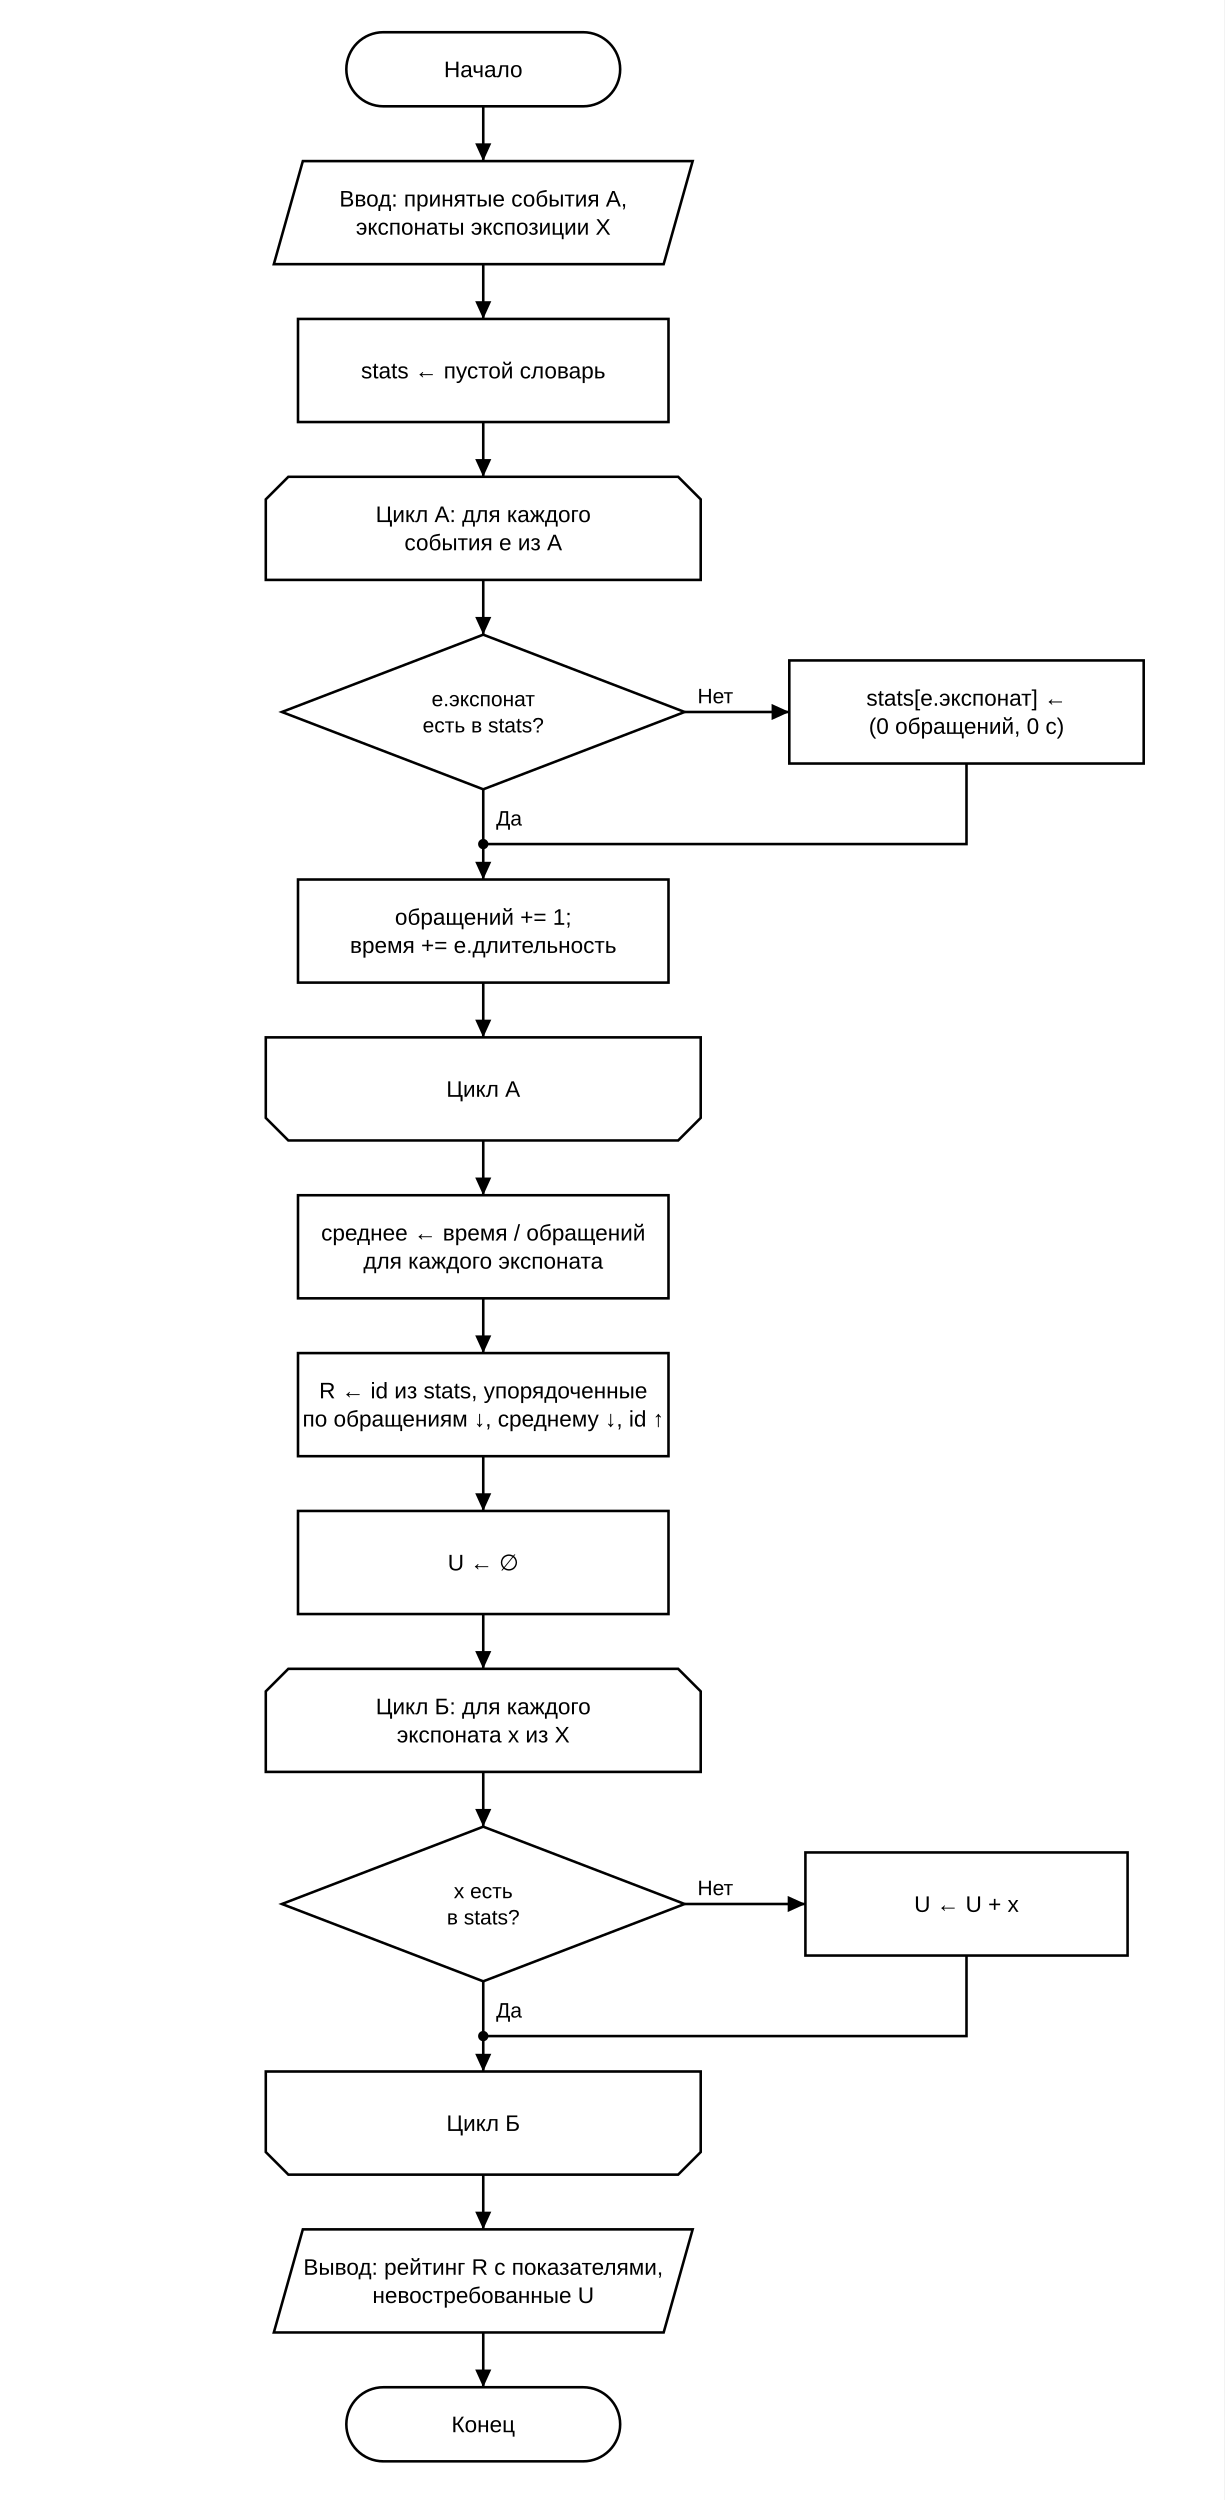
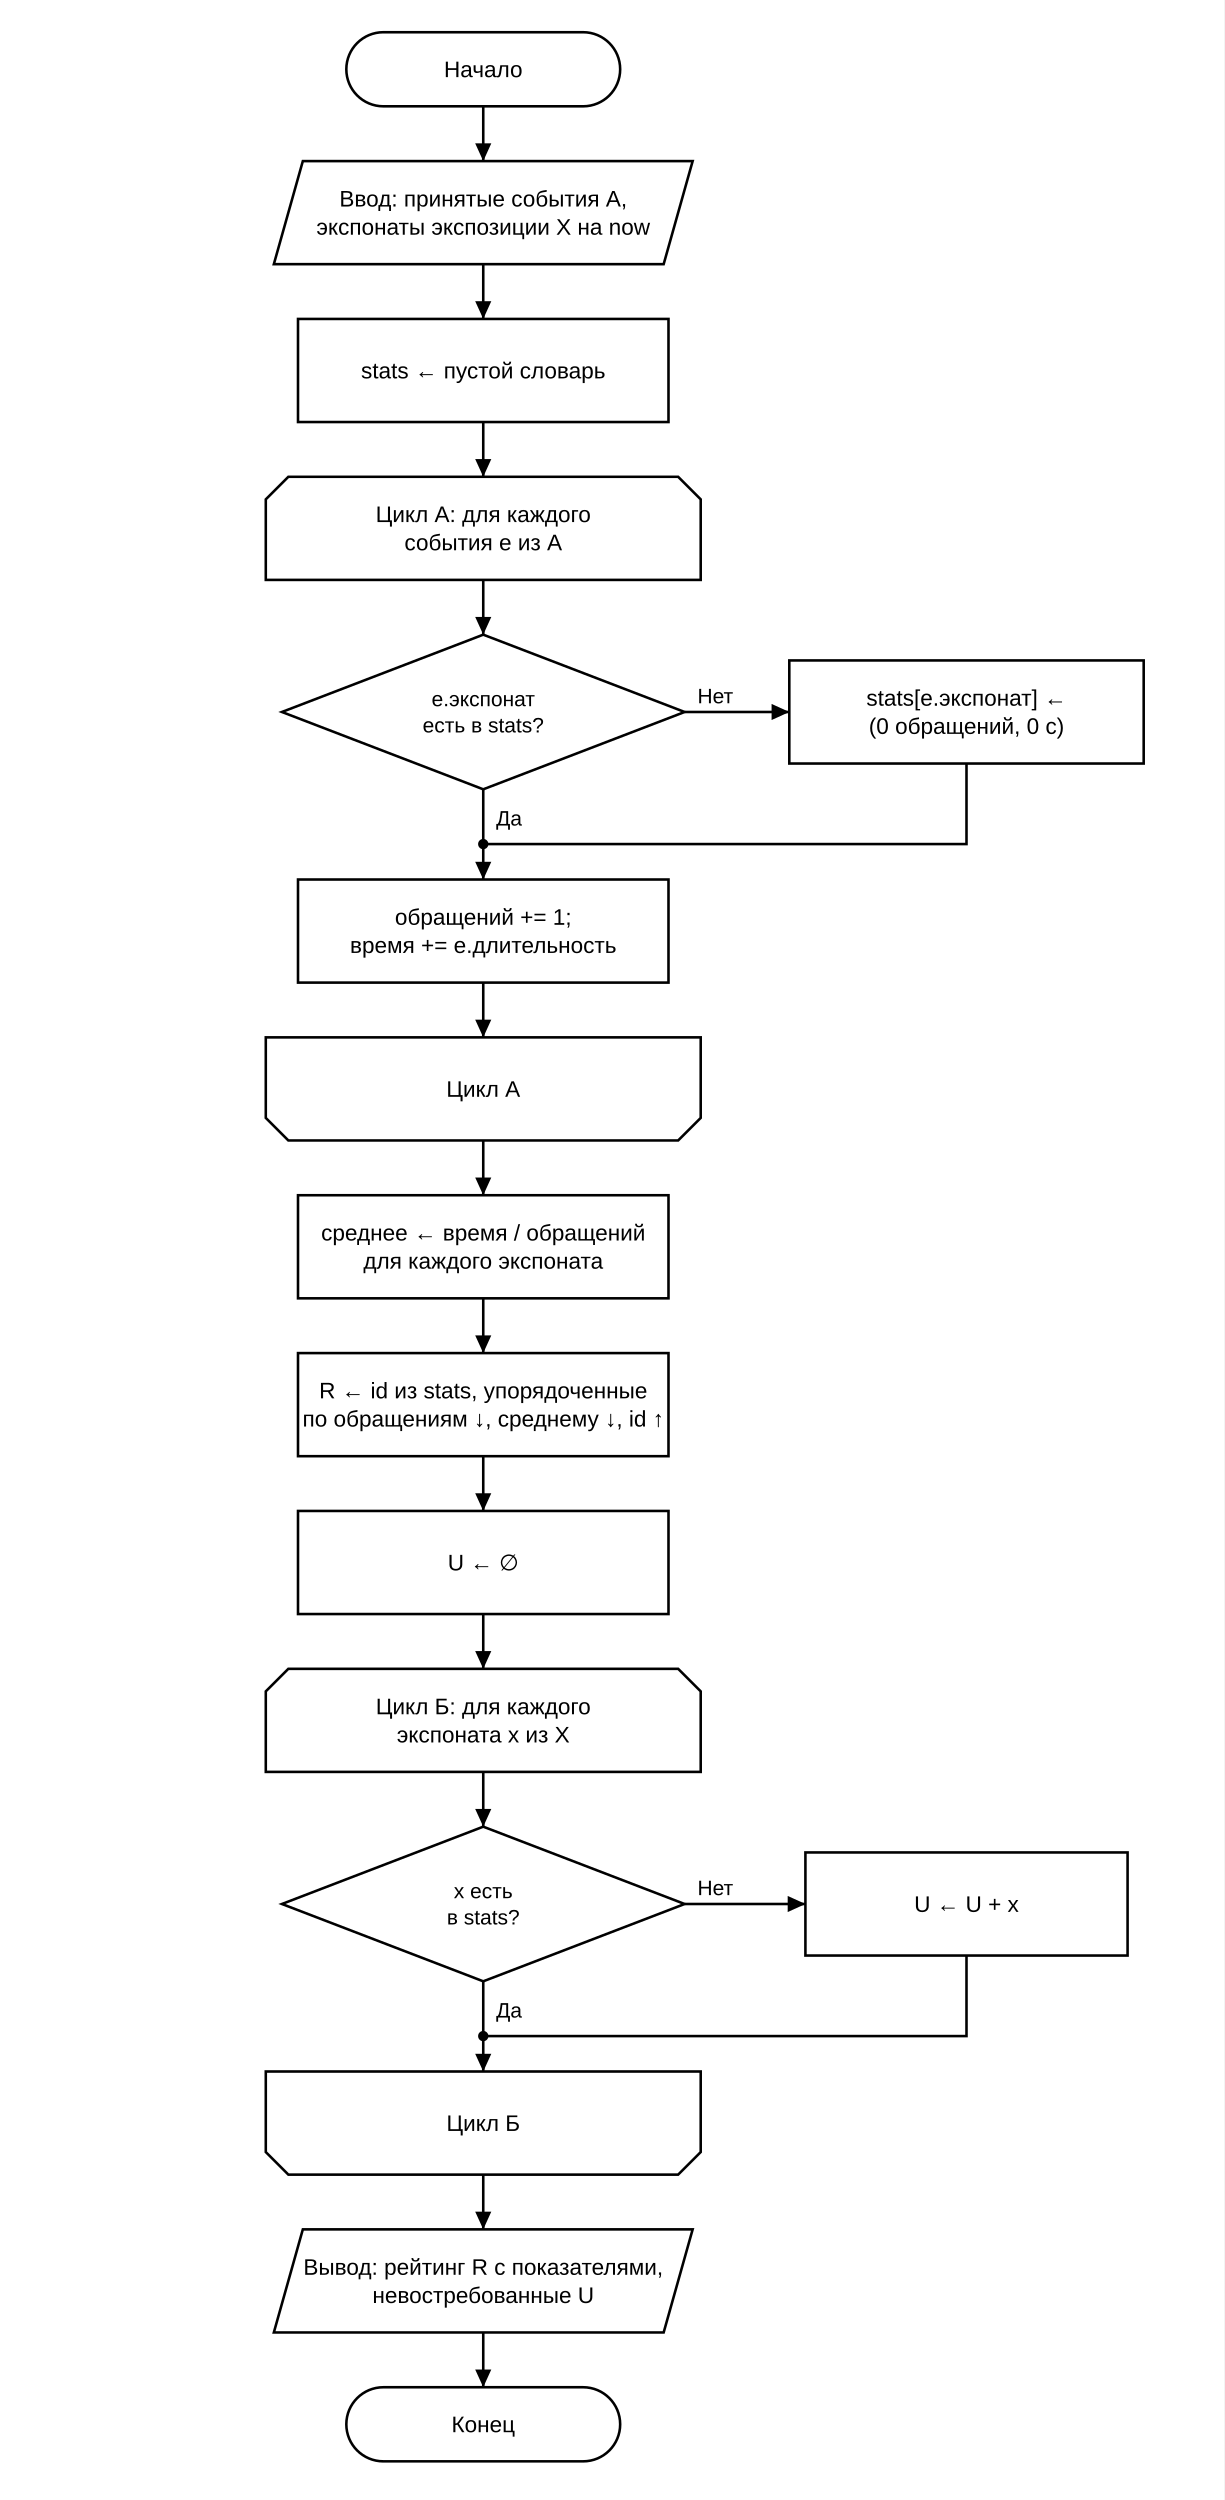
<svg xmlns="http://www.w3.org/2000/svg" width="760" height="1552" viewBox="0 0 760 1552" font-family="Liberation Sans, Arial, sans-serif">
  <rect width="760" height="1552" fill="#fff" />
  <rect x="215.0" y="20" width="170" height="46" rx="23.0" fill="#fff" stroke="#000" stroke-width="1.6" />
  <text x="300" y="47.9" font-size="14" text-anchor="middle">Начало</text>
  <polygon points="188.0,100 430.0,100 412.0,164 170.0,164" fill="#fff" stroke="#000" stroke-width="1.6" />
  <text x="300" y="128.2" font-size="14" text-anchor="middle">Ввод: принятые события A,</text>
-   <text x="300" y="145.7" font-size="14" text-anchor="middle">экспонаты экспозиции X</text>
+   <text x="300" y="145.7" font-size="14" text-anchor="middle">экспонаты экспозиции X на now</text>
  <polyline points="300,66 300,100" fill="none" stroke="#000" stroke-width="1.6" />
  <polygon points="300,100 295,89 305,89" fill="#000" />
  <rect x="185.0" y="198" width="230" height="64" fill="#fff" stroke="#000" stroke-width="1.6" />
  <text x="300" y="234.9" font-size="14" text-anchor="middle">stats ← пустой словарь</text>
  <polyline points="300,164 300,198" fill="none" stroke="#000" stroke-width="1.6" />
  <polygon points="300,198 295,187 305,187" fill="#000" />
  <polygon points="179.0,296 421.0,296 435.0,310 435.0,360 165.0,360 165.0,310" fill="#fff" stroke="#000" stroke-width="1.6" />
  <text x="300" y="324.1" font-size="14" text-anchor="middle">Цикл А: для каждого</text>
  <text x="300" y="341.6" font-size="14" text-anchor="middle">события e из A</text>
  <polyline points="300,262 300,296" fill="none" stroke="#000" stroke-width="1.6" />
  <polygon points="300,296 295,285 305,285" fill="#000" />
  <polygon points="300,394 425.0,442.0 300,490 175.0,442.0" fill="#fff" stroke="#000" stroke-width="1.6" />
  <text x="300" y="438.4" font-size="13" text-anchor="middle">e.экспонат</text>
  <text x="300" y="454.7" font-size="13" text-anchor="middle">есть в stats?</text>
  <polyline points="300,360 300,394" fill="none" stroke="#000" stroke-width="1.6" />
  <polygon points="300,394 295,383 305,383" fill="#000" />
  <rect x="490.0" y="410.0" width="220" height="64" fill="#fff" stroke="#000" stroke-width="1.6" />
  <text x="600" y="438.1" font-size="14" text-anchor="middle">stats[e.экспонат] ←</text>
  <text x="600" y="455.6" font-size="14" text-anchor="middle">(0 обращений, 0 с)</text>
  <polyline points="425.0,442.0 490.0,442.0" fill="none" stroke="#000" stroke-width="1.6" />
  <polygon points="490.0,442.0 479.0,437.0 479.0,447.0" fill="#000" />
  <text x="433.0" y="436.6" font-size="13" text-anchor="start">Нет</text>
  <text x="308" y="512.5" font-size="13" text-anchor="start">Да</text>
  <polyline points="300,490 300,524" fill="none" stroke="#000" stroke-width="1.6" />
  <polyline points="600,474.0 600,524 300,524" fill="none" stroke="#000" stroke-width="1.6" />
  <circle cx="300" cy="524" r="3.2" fill="#000" />
  <rect x="185.0" y="546" width="230" height="64" fill="#fff" stroke="#000" stroke-width="1.6" />
  <text x="300" y="574.1" font-size="14" text-anchor="middle">обращений += 1;</text>
  <text x="300" y="591.6" font-size="14" text-anchor="middle">время += e.длительность</text>
  <polyline points="300,524 300,546" fill="none" stroke="#000" stroke-width="1.6" />
  <polygon points="300,546 295,535 305,535" fill="#000" />
  <polygon points="165.0,644 435.0,644 435.0,694 421.0,708 179.0,708 165.0,694" fill="#fff" stroke="#000" stroke-width="1.6" />
  <text x="300" y="680.9" font-size="14" text-anchor="middle">Цикл А</text>
  <rect x="185.0" y="742" width="230" height="64" fill="#fff" stroke="#000" stroke-width="1.6" />
  <text x="300" y="770.1" font-size="14" text-anchor="middle">среднее ← время / обращений</text>
  <text x="300" y="787.6" font-size="14" text-anchor="middle">для каждого экспоната</text>
  <polyline points="300,708 300,742" fill="none" stroke="#000" stroke-width="1.6" />
  <polygon points="300,742 295,731 305,731" fill="#000" />
  <rect x="185.0" y="840" width="230" height="64" fill="#fff" stroke="#000" stroke-width="1.6" />
  <text x="300" y="868.1" font-size="14" text-anchor="middle">R ← id из stats, упорядоченные</text>
  <text x="300" y="885.6" font-size="14" text-anchor="middle">по обращениям ↓, среднему ↓, id ↑</text>
  <polyline points="300,806 300,840" fill="none" stroke="#000" stroke-width="1.6" />
  <polygon points="300,840 295,829 305,829" fill="#000" />
  <rect x="185.0" y="938" width="230" height="64" fill="#fff" stroke="#000" stroke-width="1.6" />
  <text x="300" y="974.9" font-size="14" text-anchor="middle">U ← ∅</text>
  <polyline points="300,904 300,938" fill="none" stroke="#000" stroke-width="1.6" />
  <polygon points="300,938 295,927 305,927" fill="#000" />
  <polygon points="179.0,1036 421.0,1036 435.0,1050 435.0,1100 165.0,1100 165.0,1050" fill="#fff" stroke="#000" stroke-width="1.6" />
  <text x="300" y="1064.2" font-size="14" text-anchor="middle">Цикл Б: для каждого</text>
  <text x="300" y="1081.7" font-size="14" text-anchor="middle">экспоната x из X</text>
  <polyline points="300,1002 300,1036" fill="none" stroke="#000" stroke-width="1.6" />
  <polygon points="300,1036 295,1025 305,1025" fill="#000" />
  <polyline points="300,610 300,644" fill="none" stroke="#000" stroke-width="1.6" />
  <polygon points="300,644 295,633 305,633" fill="#000" />
  <polygon points="300,1134 425.0,1182.0 300,1230 175.0,1182.0" fill="#fff" stroke="#000" stroke-width="1.6" />
  <text x="300" y="1178.4" font-size="13" text-anchor="middle">x есть</text>
  <text x="300" y="1194.7" font-size="13" text-anchor="middle">в stats?</text>
  <polyline points="300,1100 300,1134" fill="none" stroke="#000" stroke-width="1.6" />
  <polygon points="300,1134 295,1123 305,1123" fill="#000" />
  <rect x="500.0" y="1150.0" width="200" height="64" fill="#fff" stroke="#000" stroke-width="1.6" />
  <text x="600" y="1186.9" font-size="14" text-anchor="middle">U ← U + x</text>
  <polyline points="425.0,1182.0 500.0,1182.0" fill="none" stroke="#000" stroke-width="1.6" />
  <polygon points="500.0,1182.0 489.0,1177.0 489.0,1187.0" fill="#000" />
  <text x="433.0" y="1176.5" font-size="13" text-anchor="start">Нет</text>
  <text x="308" y="1252.5" font-size="13" text-anchor="start">Да</text>
  <polyline points="300,1230 300,1264" fill="none" stroke="#000" stroke-width="1.6" />
  <polyline points="600,1214.0 600,1264 300,1264" fill="none" stroke="#000" stroke-width="1.6" />
  <circle cx="300" cy="1264" r="3.2" fill="#000" />
  <polygon points="165.0,1286 435.0,1286 435.0,1336 421.0,1350 179.0,1350 165.0,1336" fill="#fff" stroke="#000" stroke-width="1.6" />
  <text x="300" y="1322.9" font-size="14" text-anchor="middle">Цикл Б</text>
  <polygon points="188.0,1384 430.0,1384 412.0,1448 170.0,1448" fill="#fff" stroke="#000" stroke-width="1.6" />
  <text x="300" y="1412.2" font-size="14" text-anchor="middle">Вывод: рейтинг R с показателями,</text>
  <text x="300" y="1429.7" font-size="14" text-anchor="middle">невостребованные U</text>
  <polyline points="300,1350 300,1384" fill="none" stroke="#000" stroke-width="1.6" />
  <polygon points="300,1384 295,1373 305,1373" fill="#000" />
  <rect x="215.0" y="1482" width="170" height="46" rx="23.0" fill="#fff" stroke="#000" stroke-width="1.6" />
  <text x="300" y="1509.9" font-size="14" text-anchor="middle">Конец</text>
  <polyline points="300,1448 300,1482" fill="none" stroke="#000" stroke-width="1.6" />
  <polygon points="300,1482 295,1471 305,1471" fill="#000" />
  <polyline points="300,1264 300,1286" fill="none" stroke="#000" stroke-width="1.6" />
  <polygon points="300,1286 295,1275 305,1275" fill="#000" />
</svg>
